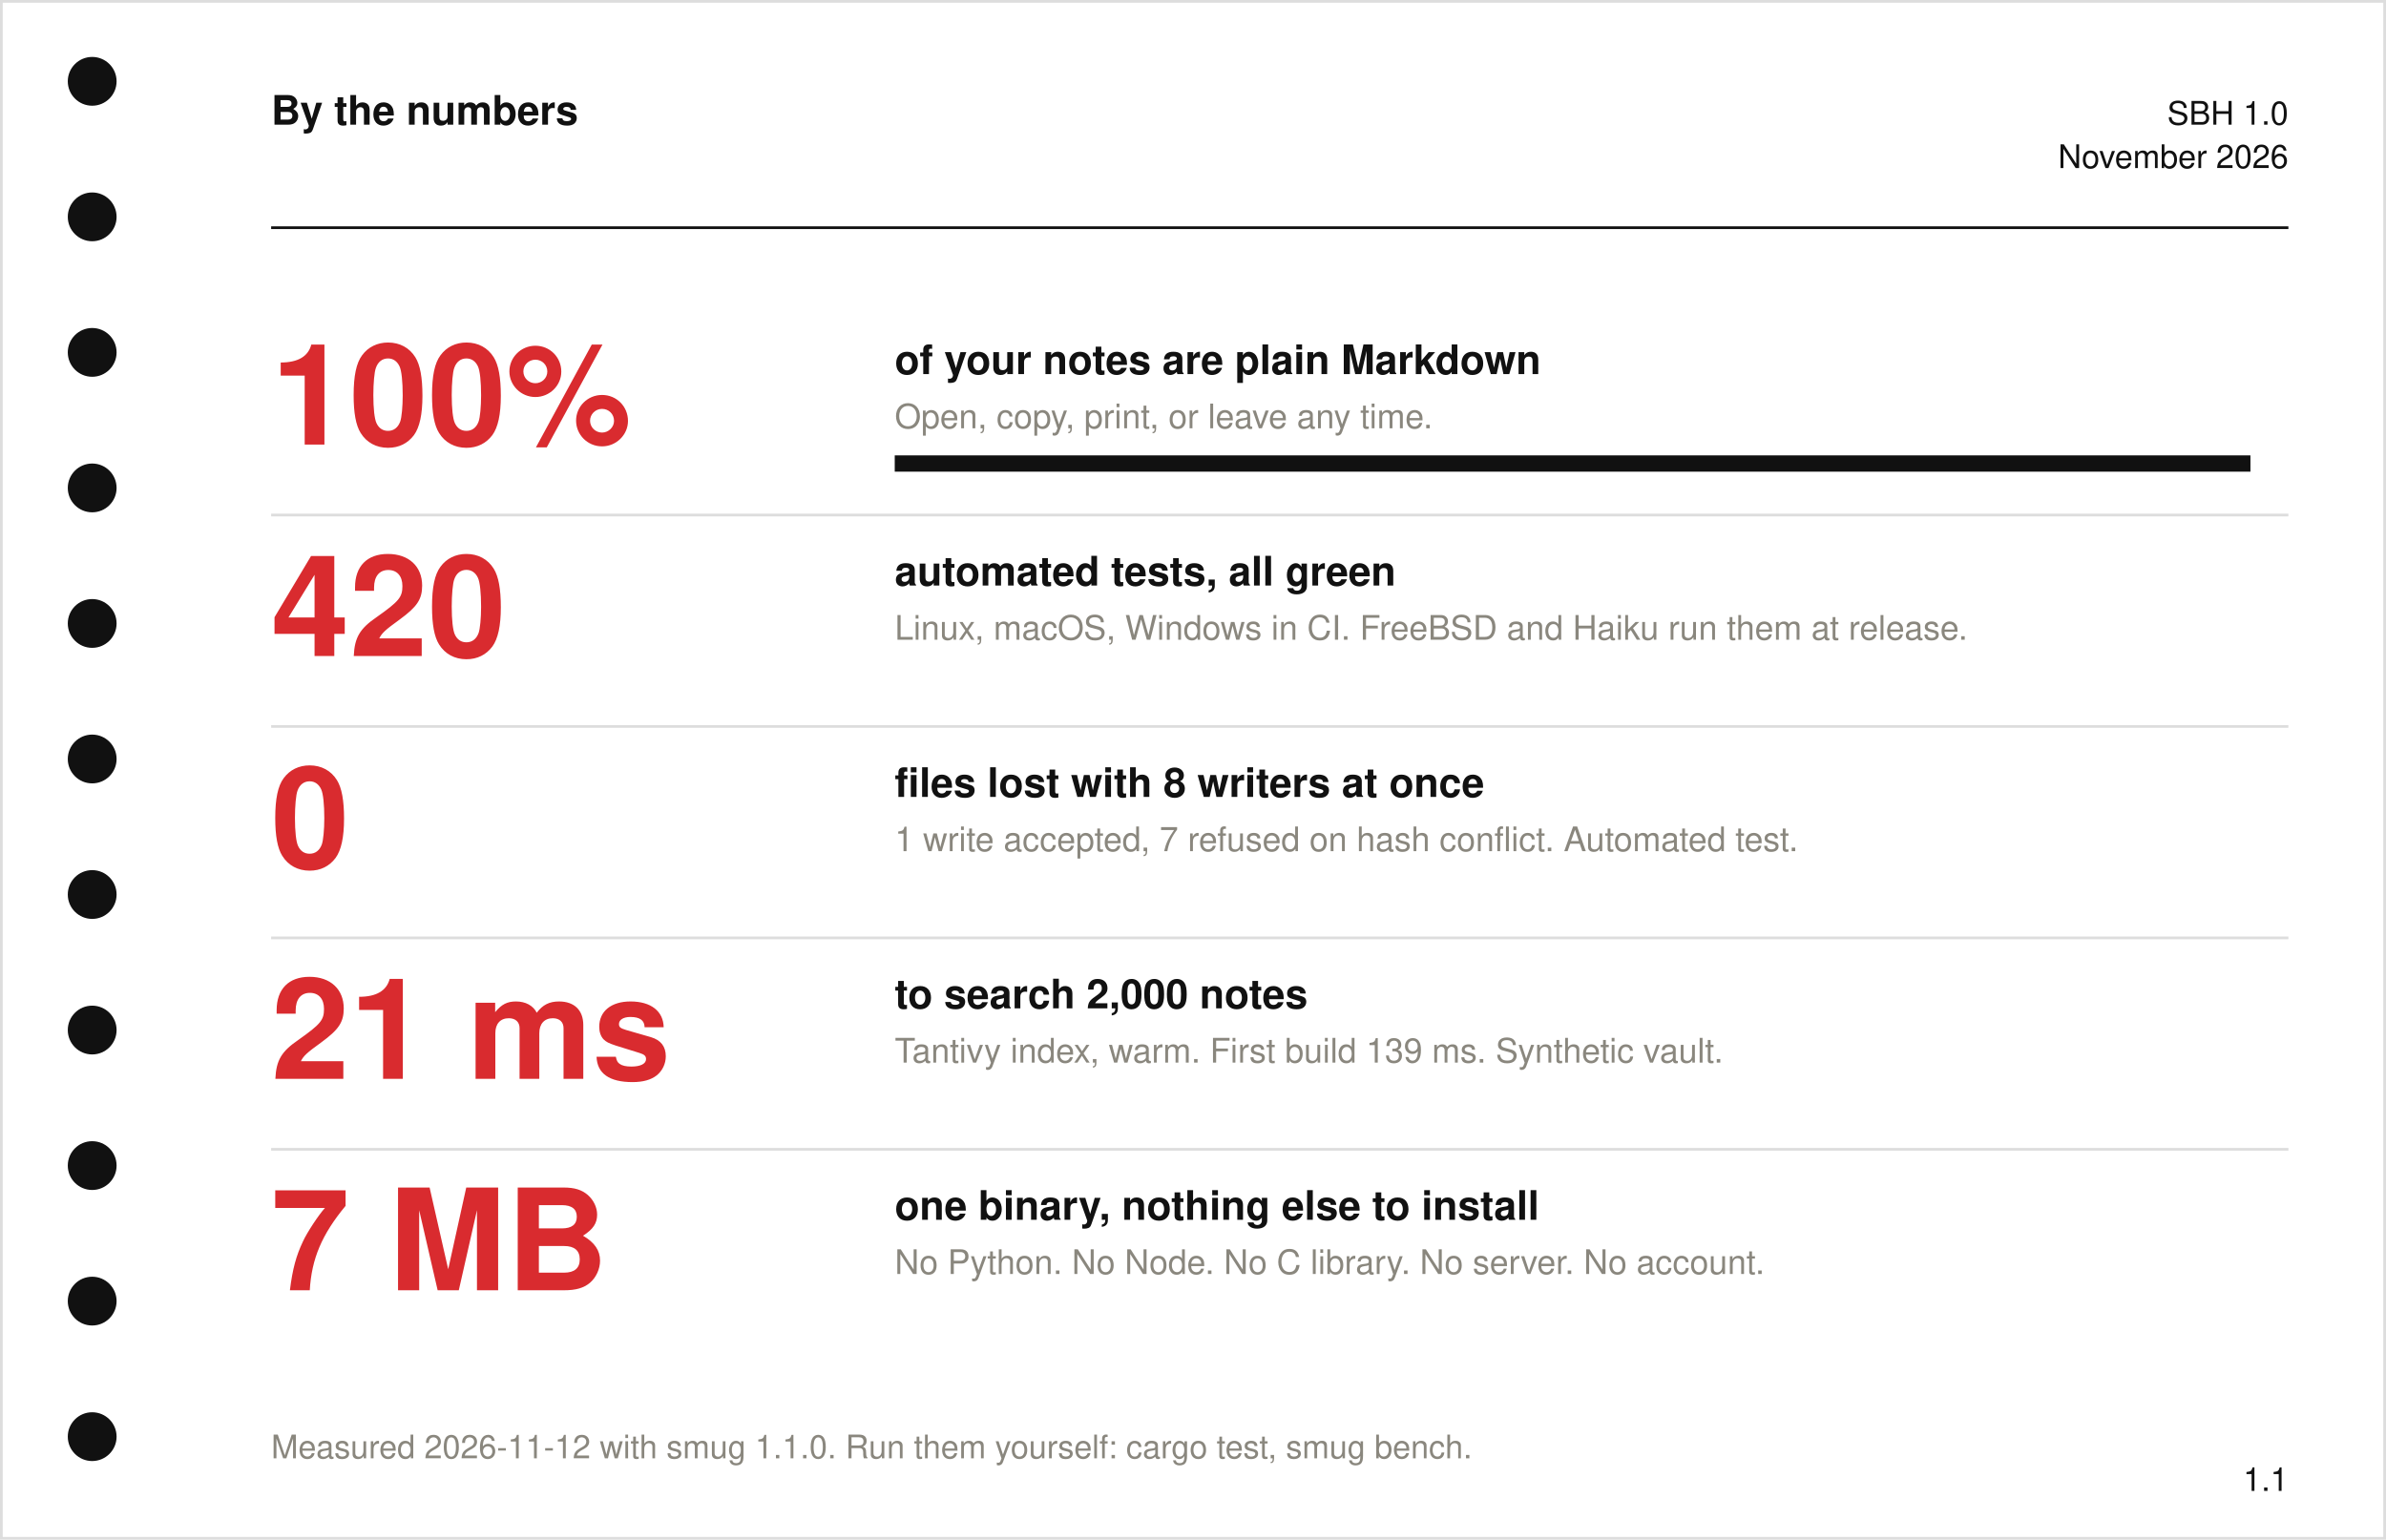
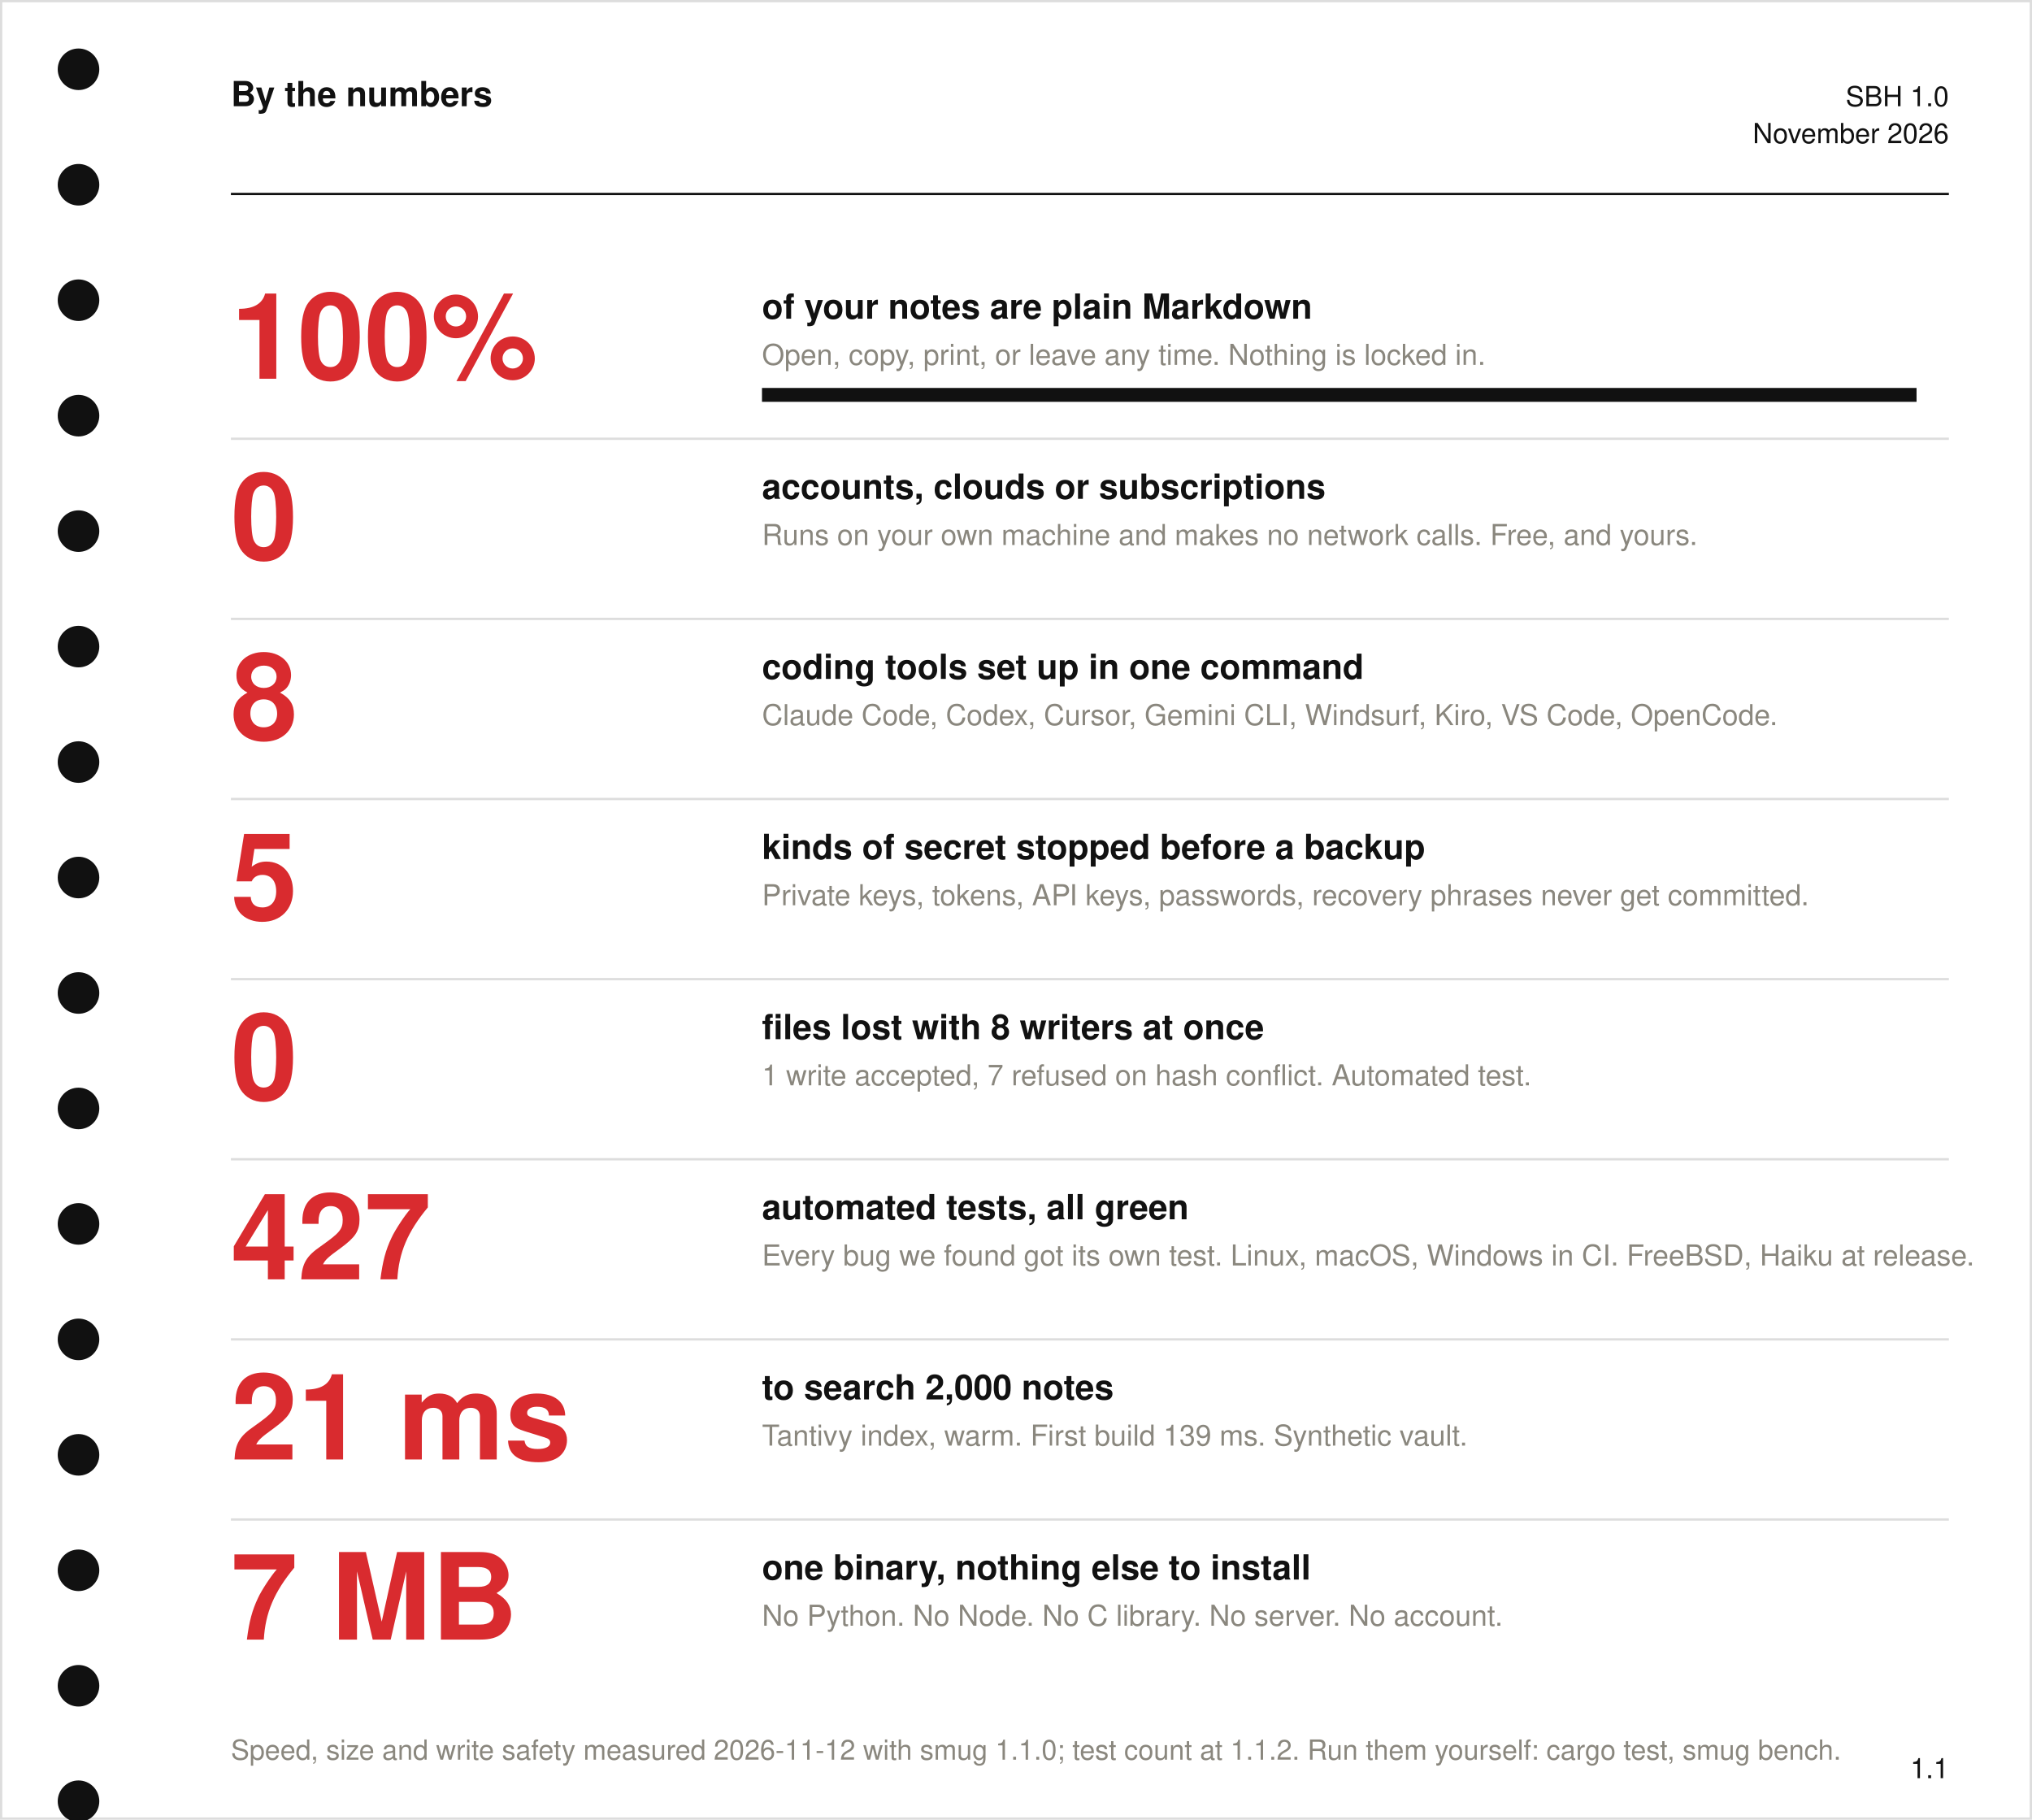
- <svg xmlns="http://www.w3.org/2000/svg" viewBox="0 0 880 568" width="880" height="568" font-family="Helvetica Neue, Helvetica, Arial, sans-serif" role="img" aria-label="By the numbers">
-   <rect width="880" height="568" fill="#FFFFFF" />
-   <rect x=".5" y=".5" width="879" height="567" fill="none" stroke="#DDD" />
+ <svg xmlns="http://www.w3.org/2000/svg" viewBox="0 0 880 788" width="880" height="788" font-family="Helvetica Neue, Helvetica, Arial, sans-serif" role="img" aria-label="By the numbers">
+   <rect width="880" height="788" fill="#FFFFFF" />
+   <rect x=".5" y=".5" width="879" height="787" fill="none" stroke="#DDD" />
  <circle cx="34" cy="30" r="9" fill="#111111" />
  <circle cx="34" cy="80" r="9" fill="#111111" />
  <circle cx="34" cy="130" r="9" fill="#111111" />
  <circle cx="34" cy="180" r="9" fill="#111111" />
  <circle cx="34" cy="230" r="9" fill="#111111" />
  <circle cx="34" cy="280" r="9" fill="#111111" />
  <circle cx="34" cy="330" r="9" fill="#111111" />
  <circle cx="34" cy="380" r="9" fill="#111111" />
  <circle cx="34" cy="430" r="9" fill="#111111" />
  <circle cx="34" cy="480" r="9" fill="#111111" />
  <circle cx="34" cy="530" r="9" fill="#111111" />
-   <text x="100" y="46" font-size="15" font-weight="700" fill="#111111" text-anchor="start">By the numbers</text>
+   <circle cx="34" cy="580" r="9" fill="#111111" />
+   <circle cx="34" cy="630" r="9" fill="#111111" />
+   <circle cx="34" cy="680" r="9" fill="#111111" />
+   <circle cx="34" cy="730" r="9" fill="#111111" />
+   <circle cx="34" cy="780" r="9" fill="#111111" />
+   <text x="100" y="46" font-size="15" font-weight="700" fill="#111111">By the numbers</text>
  <text x="844" y="46" font-size="12" font-weight="300" fill="#111111" text-anchor="end">SBH 1.0</text>
  <text x="844" y="62" font-size="12" font-weight="300" fill="#111111" text-anchor="end">November 2026</text>
  <line x1="100" y1="84" x2="844" y2="84" stroke="#111111" stroke-width="1" />
-   <text x="100" y="164" font-size="52" font-weight="700" fill="#D92B2F" text-anchor="start">100%</text>
-   <text x="330" y="138" font-size="15" font-weight="700" fill="#111111" text-anchor="start">of your notes are plain Markdown</text>
-   <text x="330" y="158" font-size="12.5" font-weight="300" fill="#8A877E" text-anchor="start">Open, copy, print, or leave any time.</text>
+   <text x="100" y="164" font-size="52" font-weight="700" fill="#D92B2F">100%</text>
+   <text x="330" y="138" font-size="15" font-weight="700" fill="#111111">of your notes are plain Markdown</text>
+   <text x="330" y="158" font-size="12.5" font-weight="300" fill="#8A877E">Open, copy, print, or leave any time. Nothing is locked in.</text>
  <rect x="330" y="168" width="500" height="6" fill="#EEE" />
  <rect x="330" y="168" width="500" height="6" fill="#111111" />
  <line x1="100" y1="190" x2="844" y2="190" stroke="#DDD" />
-   <text x="100" y="242" font-size="52" font-weight="700" fill="#D92B2F" text-anchor="start">420</text>
-   <text x="330" y="216" font-size="15" font-weight="700" fill="#111111" text-anchor="start">automated tests, all green</text>
-   <text x="330" y="236" font-size="12.5" font-weight="300" fill="#8A877E" text-anchor="start">Linux, macOS, Windows in CI. FreeBSD and Haiku run them at release.</text>
+   <text x="100" y="242" font-size="52" font-weight="700" fill="#D92B2F">0</text>
+   <text x="330" y="216" font-size="15" font-weight="700" fill="#111111">accounts, clouds or subscriptions</text>
+   <text x="330" y="236" font-size="12.5" font-weight="300" fill="#8A877E">Runs on your own machine and makes no network calls. Free, and yours.</text>
  <line x1="100" y1="268" x2="844" y2="268" stroke="#DDD" />
-   <text x="100" y="320" font-size="52" font-weight="700" fill="#D92B2F" text-anchor="start">0</text>
-   <text x="330" y="294" font-size="15" font-weight="700" fill="#111111" text-anchor="start">files lost with 8 writers at once</text>
-   <text x="330" y="314" font-size="12.5" font-weight="300" fill="#8A877E" text-anchor="start">1 write accepted, 7 refused on hash conflict. Automated test.</text>
+   <text x="100" y="320" font-size="52" font-weight="700" fill="#D92B2F">8</text>
+   <text x="330" y="294" font-size="15" font-weight="700" fill="#111111">coding tools set up in one command</text>
+   <text x="330" y="314" font-size="12.5" font-weight="300" fill="#8A877E">Claude Code, Codex, Cursor, Gemini CLI, Windsurf, Kiro, VS Code, OpenCode.</text>
  <line x1="100" y1="346" x2="844" y2="346" stroke="#DDD" />
-   <text x="100" y="398" font-size="52" font-weight="700" fill="#D92B2F" text-anchor="start">21 ms</text>
-   <text x="330" y="372" font-size="15" font-weight="700" fill="#111111" text-anchor="start">to search 2,000 notes</text>
-   <text x="330" y="392" font-size="12.5" font-weight="300" fill="#8A877E" text-anchor="start">Tantivy index, warm. First build 139 ms. Synthetic vault.</text>
+   <text x="100" y="398" font-size="52" font-weight="700" fill="#D92B2F">5</text>
+   <text x="330" y="372" font-size="15" font-weight="700" fill="#111111">kinds of secret stopped before a backup</text>
+   <text x="330" y="392" font-size="12.5" font-weight="300" fill="#8A877E">Private keys, tokens, API keys, passwords, recovery phrases never get committed.</text>
  <line x1="100" y1="424" x2="844" y2="424" stroke="#DDD" />
-   <text x="100" y="476" font-size="52" font-weight="700" fill="#D92B2F" text-anchor="start">7 MB</text>
-   <text x="330" y="450" font-size="15" font-weight="700" fill="#111111" text-anchor="start">one binary, nothing else to install</text>
-   <text x="330" y="470" font-size="12.5" font-weight="300" fill="#8A877E" text-anchor="start">No Python. No Node. No C library. No server. No account.</text>
-   <text x="100" y="538" font-size="12" font-weight="300" fill="#8A877E" text-anchor="start">Measured 2026-11-12 with smug 1.1.0. Run them yourself: cargo test, smug bench.</text>
-   <text x="844" y="550" font-size="12" font-weight="300" fill="#111111" text-anchor="end">1.1</text>
+   <text x="100" y="476" font-size="52" font-weight="700" fill="#D92B2F">0</text>
+   <text x="330" y="450" font-size="15" font-weight="700" fill="#111111">files lost with 8 writers at once</text>
+   <text x="330" y="470" font-size="12.5" font-weight="300" fill="#8A877E">1 write accepted, 7 refused on hash conflict. Automated test.</text>
+   <line x1="100" y1="502" x2="844" y2="502" stroke="#DDD" />
+   <text x="100" y="554" font-size="52" font-weight="700" fill="#D92B2F">427</text>
+   <text x="330" y="528" font-size="15" font-weight="700" fill="#111111">automated tests, all green</text>
+   <text x="330" y="548" font-size="12.5" font-weight="300" fill="#8A877E">Every bug we found got its own test. Linux, macOS, Windows in CI. FreeBSD, Haiku at release.</text>
+   <line x1="100" y1="580" x2="844" y2="580" stroke="#DDD" />
+   <text x="100" y="632" font-size="52" font-weight="700" fill="#D92B2F">21 ms</text>
+   <text x="330" y="606" font-size="15" font-weight="700" fill="#111111">to search 2,000 notes</text>
+   <text x="330" y="626" font-size="12.5" font-weight="300" fill="#8A877E">Tantivy index, warm. First build 139 ms. Synthetic vault.</text>
+   <line x1="100" y1="658" x2="844" y2="658" stroke="#DDD" />
+   <text x="100" y="710" font-size="52" font-weight="700" fill="#D92B2F">7 MB</text>
+   <text x="330" y="684" font-size="15" font-weight="700" fill="#111111">one binary, nothing else to install</text>
+   <text x="330" y="704" font-size="12.5" font-weight="300" fill="#8A877E">No Python. No Node. No C library. No server. No account.</text>
+   <text x="100" y="762" font-size="12" font-weight="300" fill="#8A877E">Speed, size and write safety measured 2026-11-12 with smug 1.1.0; test count at 1.1.2. Run them yourself: cargo test, smug bench.</text>
+   <text x="844" y="770" font-size="12" font-weight="300" fill="#111111" text-anchor="end">1.1</text>
</svg>
